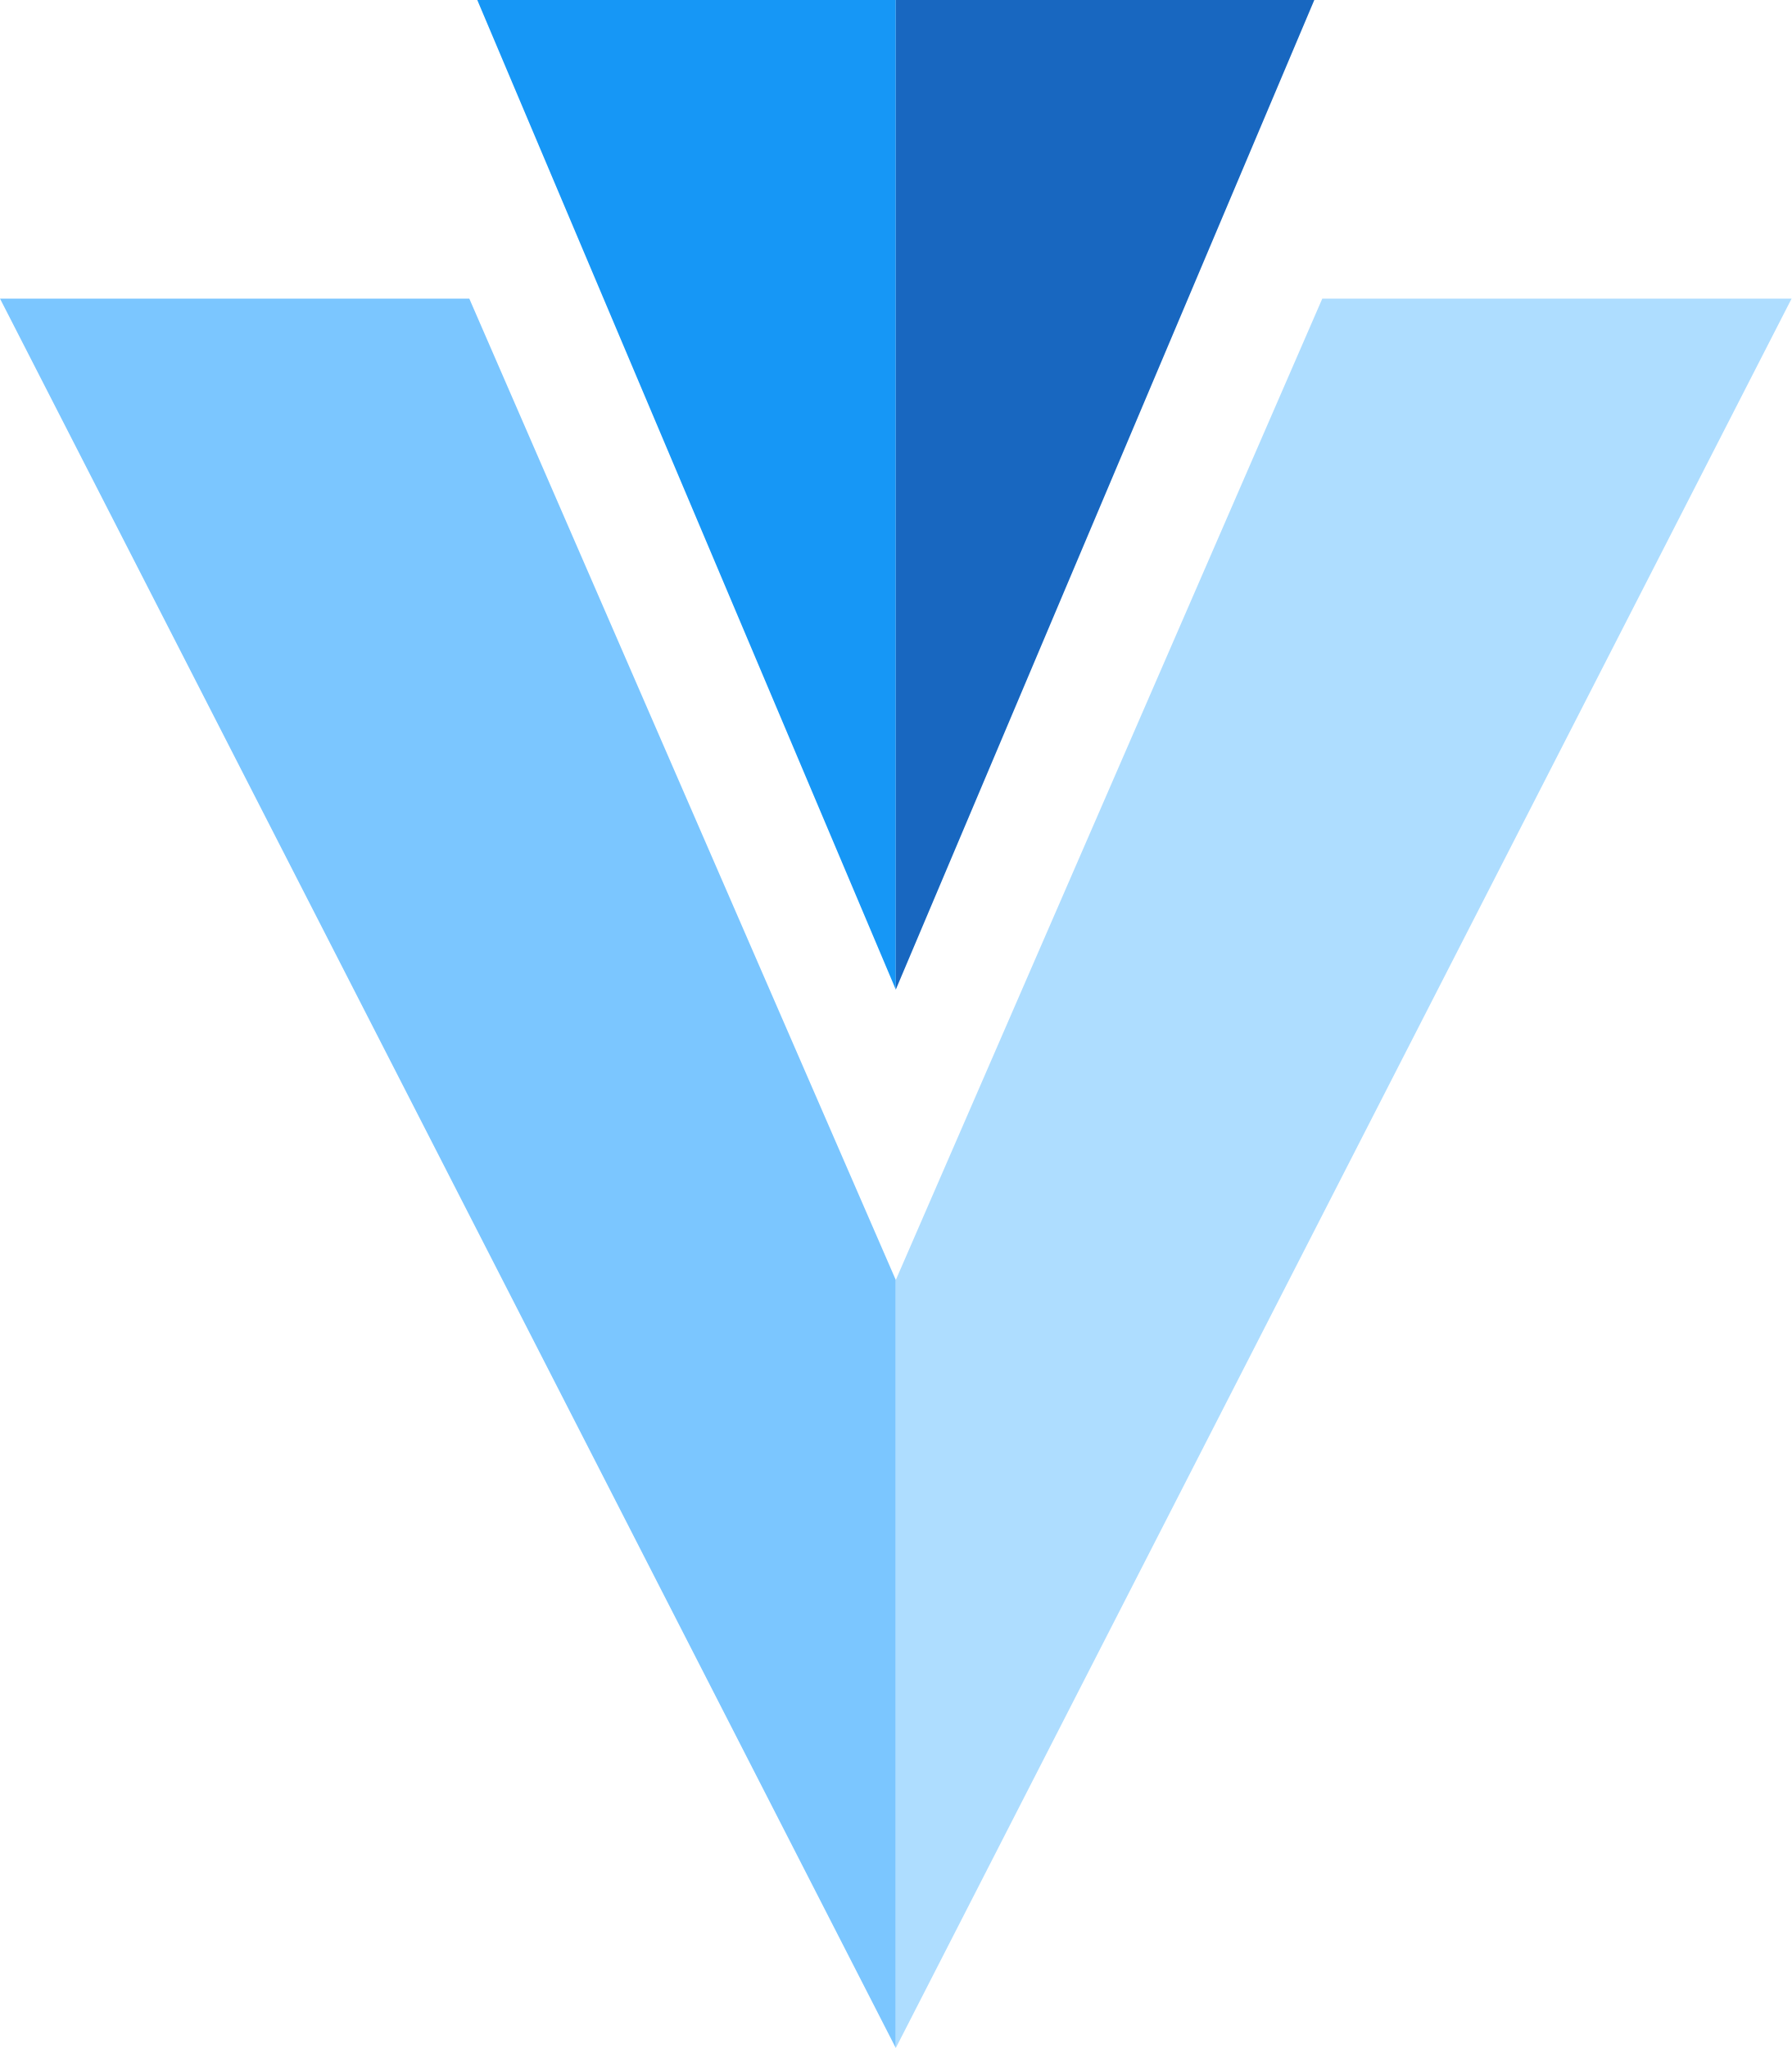
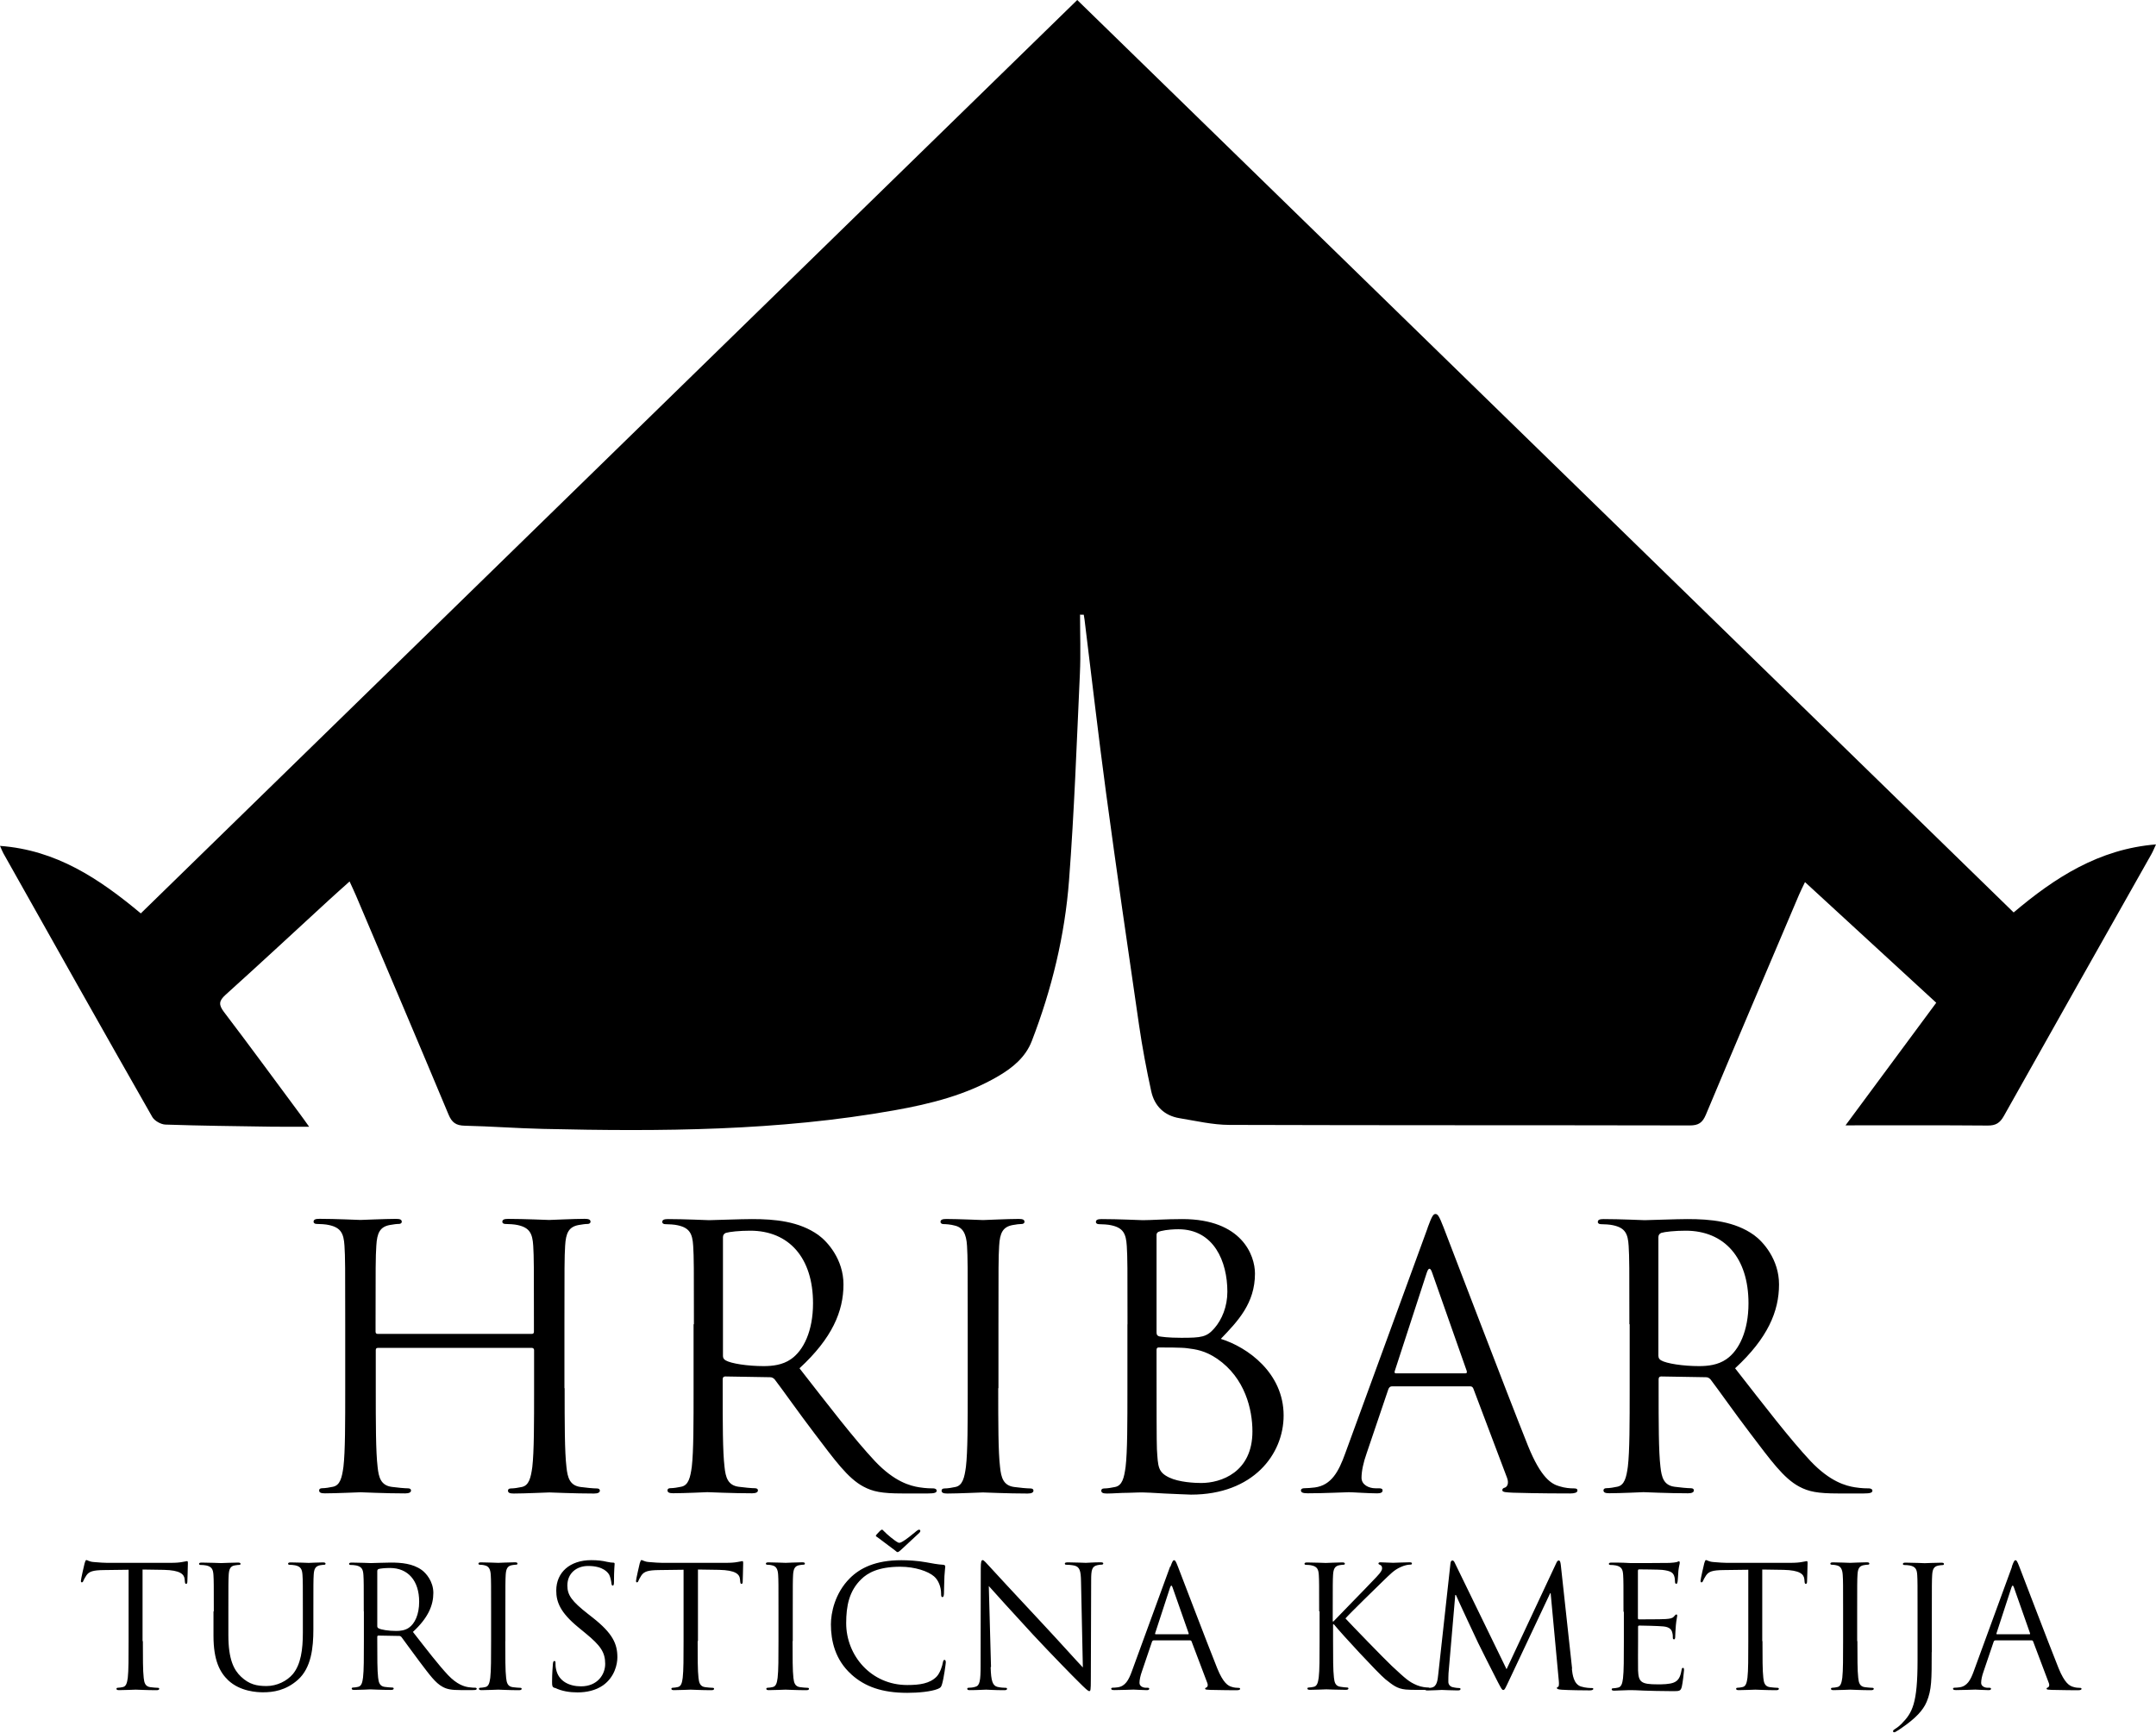
- <svg xmlns="http://www.w3.org/2000/svg" id="Layer_1" data-name="Layer 1" viewBox="0 0 87.5 100">
-   <defs>
-     <style>.cls-1{fill:#1697f6;}.cls-2{fill:#7bc6ff;}.cls-3{fill:#1867c0;}.cls-4{fill:#aeddff;}</style>
-   </defs>
-   <polyline class="cls-1" points="43.75 0 23.31 0 43.75 48.32" />
-   <polygon class="cls-2" points="43.75 62.5 43.75 100 0 14.58 22.92 14.58 43.75 62.5" />
-   <polyline class="cls-3" points="43.75 0 64.19 0 43.75 48.32" />
-   <polygon class="cls-4" points="64.58 14.58 87.5 14.58 43.75 100 43.75 62.5 64.58 14.58" />
+ <svg xmlns="http://www.w3.org/2000/svg" viewBox="0 0 400 321.303">
+   <g stroke="none" fill="#000000" stroke-width="1px">
+     <path d="M200.38 114.028c0 3.627.14 7.26-.027 10.88-.59 12.8-1.042 25.615-2.017 38.39-.78 10.232-3.202 20.194-6.91 29.8-1.15 2.976-3.505 4.91-6.16 6.475-5.98 3.52-12.608 5.17-19.34 6.37-21.567 3.843-43.346 3.95-65.146 3.447-4.857-.112-9.707-.48-14.563-.592-1.587-.036-2.367-.558-2.994-2.056-5.668-13.56-11.43-27.082-17.17-40.612-.347-.818-.734-1.62-1.195-2.635-1.422 1.278-2.666 2.376-3.887 3.498-6.37 5.852-12.71 11.746-19.14 17.54-1.23 1.113-1.29 1.834-.29 3.156 4.78 6.28 9.44 12.65 14.14 18.98.49.65.95 1.32 1.67 2.32-2.61 0-4.85.02-7.08-.01-6.53-.1-13.06-.17-19.58-.39-.84-.03-2.02-.69-2.43-1.4C18.98 190.93 9.81 174.6.63 158.28c-.18-.32-.31-.673-.627-1.383 10.44.766 18.38 6.066 26.12 12.52C83.98 113.004 141.77 56.642 199.86 0l173.73 169.242c7.652-6.47 15.84-11.77 26.41-12.62-.322.69-.552 1.282-.862 1.828-9.127 16.177-18.28 32.34-27.363 48.543-.733 1.307-1.51 1.788-3.006 1.775-8.72-.072-17.43-.036-26.37-.036l16.83-22.74-24.35-22.378c-.43.9-.79 1.606-1.1 2.332-5.78 13.596-11.58 27.186-17.29 40.81-.63 1.495-1.37 1.995-2.99 1.993-28.48-.06-56.96-.01-85.43-.1-3.07-.01-6.15-.74-9.21-1.24-2.84-.46-4.67-2.25-5.27-4.99-.89-4.06-1.66-8.15-2.26-12.26-2.1-14.33-4.17-28.66-6.11-43-1.45-10.74-2.68-21.52-4.01-32.27-.04-.29-.1-.58-.14-.87l-.73-.01zm-.207 41.39v54.185m-95.417 47.893c0 6.464 0 11.782.337 14.61.202 1.953.606 3.435 2.627 3.704.944.135 2.426.27 3.032.27.404 0 .54.2.54.403 0 .337-.338.54-1.08.54-3.705 0-7.95-.203-8.286-.203-.337 0-4.582.202-6.603.202-.74 0-1.078-.134-1.078-.54 0-.2.135-.403.54-.403.605 0 1.414-.14 2.02-.27 1.348-.27 1.685-1.75 1.954-3.71.33-2.83.33-8.15.33-14.61v-7.07c0-.27-.2-.41-.41-.41H70.12c-.202 0-.404.06-.404.4v7.07c0 6.46 0 11.78.34 14.61.2 1.95.607 3.43 2.63 3.7.94.13 2.423.27 3.03.27.403 0 .54.2.54.4 0 .33-.34.54-1.08.54-3.705 0-7.95-.21-8.287-.21-.34 0-4.58.2-6.6.2-.74 0-1.08-.14-1.08-.54 0-.2.13-.41.54-.41.6 0 1.41-.14 2.02-.27 1.35-.27 1.68-1.75 1.95-3.71.33-2.83.33-8.15.33-14.61V245.6c0-10.504 0-12.39-.14-14.544-.14-2.29-.68-3.368-2.9-3.84-.54-.135-1.69-.2-2.29-.2-.27 0-.54-.137-.54-.406 0-.4.33-.54 1.08-.54 3.03 0 7.27.208 7.61.208.33 0 4.58-.2 6.6-.2.74 0 1.07.132 1.07.54 0 .27-.27.4-.54.4-.47 0-.88.065-1.69.2-1.82.34-2.36 1.482-2.49 3.84-.14 2.153-.14 4.04-.14 14.543v1.41c0 .34.2.4.41.4h28.57c.2 0 .4-.06.4-.4v-1.41c0-10.5 0-12.39-.13-14.54-.14-2.29-.68-3.36-2.9-3.84-.54-.13-1.69-.2-2.29-.2-.27 0-.54-.13-.54-.4 0-.4.33-.54 1.07-.54 3.03 0 7.28.2 7.61.2.34 0 4.58-.21 6.6-.21.74 0 1.08.14 1.08.54 0 .27-.27.41-.54.41-.47 0-.88.07-1.68.2-1.82.34-2.36 1.49-2.49 3.84-.13 2.16-.13 4.04-.13 14.55v11.85zm23.984-11.85c0-10.506 0-12.39-.134-14.546-.135-2.29-.674-3.366-2.897-3.838-.54-.135-1.69-.202-2.3-.202-.27 0-.54-.135-.54-.404 0-.404.34-.54 1.08-.54 3.03 0 7.27.204 7.61.204.74 0 5.86-.203 7.95-.203 4.24 0 8.76.405 12.33 2.963 1.68 1.212 4.65 4.512 4.65 9.158 0 4.982-2.09 9.965-8.16 15.554 5.52 7.07 10.1 13.063 14.01 17.237 3.63 3.83 6.53 4.57 8.22 4.84 1.28.2 2.22.2 2.62.2.34 0 .61.2.61.4 0 .4-.41.54-1.62.54h-4.78c-3.78 0-5.46-.34-7.21-1.28-2.9-1.55-5.26-4.85-9.1-9.9-2.83-3.71-6-8.22-7.35-9.97-.27-.27-.48-.41-.88-.41l-8.29-.14c-.34 0-.48.2-.48.54v1.61c0 6.46 0 11.78.34 14.61.2 1.95.61 3.43 2.63 3.7.94.13 2.42.27 3.03.27.4 0 .54.2.54.4 0 .33-.34.54-1.08.54-3.71 0-7.95-.21-8.29-.21-.07 0-4.31.2-6.33.2-.74 0-1.08-.14-1.08-.54 0-.2.13-.4.54-.4.61 0 1.41-.14 2.02-.27 1.35-.27 1.68-1.75 1.95-3.71.33-2.83.33-8.15.33-14.61V245.6zm5.39 5.856c0 .337.135.607.472.81 1.01.605 4.11 1.076 7.075 1.076 1.617 0 3.503-.202 5.053-1.28 2.358-1.616 4.11-5.25 4.11-10.37 0-8.416-4.447-13.466-11.656-13.466-2.02 0-3.84.203-4.514.404-.337.135-.54.404-.54.808v22.018zm51.07 5.994c0 6.464 0 11.782.337 14.61.202 1.953.606 3.435 2.627 3.704.943.135 2.426.27 3.032.27.405 0 .54.2.54.403 0 .337-.337.54-1.078.54-3.707 0-7.95-.203-8.288-.203-.336 0-4.58.202-6.602.202-.742 0-1.078-.134-1.078-.54 0-.2.135-.403.54-.403.606 0 1.414-.14 2.02-.27 1.348-.27 1.684-1.75 1.954-3.71.337-2.83.337-8.15.337-14.61v-11.85c0-10.51 0-12.39-.13-14.55-.13-2.29-.81-3.44-2.29-3.77-.74-.21-1.62-.27-2.09-.27-.27 0-.54-.14-.54-.41 0-.4.34-.54 1.08-.54 2.22 0 6.47.2 6.81.2.34 0 4.58-.21 6.61-.21.74 0 1.08.13 1.08.54 0 .27-.27.4-.53.4-.47 0-.88.06-1.68.2-1.82.34-2.36 1.48-2.49 3.84-.13 2.15-.13 4.04-.13 14.54v11.85zm23.985-11.85c0-10.506 0-12.39-.135-14.546-.136-2.29-.674-3.366-2.898-3.838-.54-.135-1.684-.202-2.29-.202-.27 0-.54-.135-.54-.404 0-.404.338-.54 1.08-.54 3.03 0 7.275.204 7.612.204 1.617 0 4.244-.203 7.344-.203 11.05 0 13.475 6.734 13.475 10.1 0 5.522-3.167 8.82-6.334 12.12 4.98 1.55 11.65 6.33 11.65 14.208 0 7.205-5.66 14.68-17.18 14.68-.74 0-2.9-.136-4.85-.203-1.96-.134-3.84-.202-4.11-.202-.14 0-1.28 0-2.7.068-1.35 0-2.9.134-3.91.134-.75 0-1.08-.134-1.08-.54 0-.2.13-.403.54-.403.6 0 1.41-.14 2.02-.27 1.35-.27 1.68-1.75 1.95-3.71.34-2.83.34-8.15.34-14.61v-11.85zm5.39 1.48c0 .47.134.606.47.74.405.068 1.618.27 4.11.27 3.774 0 4.717-.135 6.132-1.75s2.425-4.04 2.425-6.8c0-5.59-2.493-11.583-9.095-11.583-.742 0-2.156.067-3.235.337-.606.135-.808.336-.808.74v18.046zm0 7.137c0 5.185 0 13.534.067 14.544.202 3.3.202 4.242 2.29 5.252 1.82.87 4.716 1.01 5.93 1.01 3.637 0 9.5-1.96 9.5-9.57 0-4.04-1.348-9.9-6.536-13.47-2.29-1.55-3.976-1.75-5.592-1.96-.876-.14-4.245-.14-5.256-.14-.27 0-.404.13-.404.47v3.84zm50.26-26.463c.81-2.22 1.08-2.625 1.483-2.625.405 0 .674.336 1.482 2.424 1.01 2.55 11.59 30.36 15.698 40.6 2.426 5.99 4.38 7.07 5.795 7.47 1.01.33 2.02.4 2.694.4.405 0 .674.06.674.4 0 .4-.6.54-1.34.54-1.01 0-5.93 0-10.58-.14-1.28-.07-2.02-.07-2.02-.47 0-.27.2-.41.47-.47.41-.14.81-.74.41-1.82l-6.26-16.57c-.13-.27-.27-.4-.6-.4h-14.49c-.33 0-.54.2-.67.53l-4.04 11.92c-.6 1.68-.94 3.3-.94 4.51 0 1.34 1.42 1.95 2.56 1.95h.68c.47 0 .67.13.67.4 0 .4-.4.54-1.01.54-1.61 0-4.51-.21-5.25-.21-.74 0-4.44.2-7.61.2-.87 0-1.28-.13-1.28-.54 0-.27.27-.4.61-.4.47 0 1.41-.07 1.95-.14 3.1-.41 4.45-2.97 5.66-6.33l15.29-41.82zm7.008 26.935c.337 0 .337-.203.27-.472l-6.4-18.18c-.338-1.01-.675-1.01-1.012 0l-5.92 18.18c-.13.337 0 .472.2.472h12.87zm30.453-9.09c0-10.505 0-12.39-.135-14.545-.13-2.29-.67-3.366-2.89-3.838-.54-.135-1.68-.202-2.29-.202-.27 0-.54-.135-.54-.404 0-.404.34-.54 1.08-.54 3.03 0 7.28.204 7.61.204.74 0 5.86-.203 7.95-.203 4.25 0 8.76.405 12.33 2.963 1.69 1.212 4.65 4.512 4.65 9.158 0 4.982-2.09 9.965-8.15 15.554 5.53 7.07 10.11 13.063 14.02 17.237 3.64 3.83 6.54 4.57 8.22 4.84 1.28.2 2.22.2 2.63.2.34 0 .61.2.61.4 0 .4-.4.54-1.61.54H341c-3.772 0-5.46-.34-7.21-1.28-2.895-1.55-5.254-4.85-9.094-9.9-2.83-3.71-5.994-8.22-7.342-9.97-.27-.27-.47-.41-.873-.41l-8.29-.14c-.34 0-.47.2-.47.54v1.61c0 6.46 0 11.78.34 14.61.21 1.95.61 3.43 2.63 3.7.94.13 2.43.27 3.03.27.41 0 .54.2.54.4 0 .33-.34.54-1.08.54-3.7 0-7.95-.21-8.28-.21-.06 0-4.31.2-6.33.2-.74 0-1.08-.14-1.08-.54 0-.2.14-.4.54-.4.61 0 1.42-.14 2.02-.27 1.35-.27 1.69-1.75 1.96-3.71.34-2.83.34-8.15.34-14.61V245.6zm5.39 5.857c0 .337.135.607.472.81 1.01.605 4.11 1.076 7.074 1.076 1.617 0 3.503-.202 5.053-1.28 2.358-1.616 4.11-5.25 4.11-10.37 0-8.416-4.447-13.466-11.656-13.466-2.03 0-3.84.203-4.52.404-.34.135-.54.404-.54.808v22.018zm-281.18 52.92c0 3.007 0 5.48.156 6.797.094.9.282 1.59 1.222 1.72.438.06 1.128.12 1.41.12.188 0 .25.09.25.19 0 .15-.156.25-.5.25-1.724 0-3.698-.1-3.855-.1-.16 0-2.14.09-3.08.09-.35 0-.5-.06-.5-.25 0-.1.06-.19.25-.19.28 0 .65-.07.94-.13.62-.13.78-.81.91-1.72.15-1.32.15-3.79.15-6.8v-13.24l-4.64.06c-1.95.03-2.7.25-3.2 1-.35.53-.44.75-.54.97-.09.25-.19.31-.31.31-.1 0-.16-.1-.16-.28 0-.32.62-3.01.69-3.26.06-.19.18-.6.31-.6.22 0 .53.31 1.38.37.9.09 2.09.15 2.47.15h11.75c1 0 1.72-.06 2.22-.16.47-.06.75-.16.87-.16.16 0 .16.18.16.37 0 .94-.1 3.1-.1 3.45 0 .28-.1.4-.22.4-.16 0-.22-.09-.25-.53l-.03-.34c-.1-.94-.85-1.66-3.86-1.73l-3.95-.06v13.25zm13.16-5.512c0-4.885 0-5.762-.064-6.763-.063-1.065-.313-1.566-1.348-1.785-.25-.063-.783-.094-1.065-.094-.13 0-.26-.063-.26-.188 0-.19.15-.25.5-.25 1.41 0 3.32.093 3.6.093.28 0 2.16-.094 3.1-.094.34 0 .5.06.5.25 0 .12-.13.18-.25.18-.22 0-.41.03-.79.09-.85.12-1.1.69-1.16 1.78-.06 1-.06 1.88-.06 6.76v4.38c0 4.51 1 6.45 2.35 7.73 1.53 1.44 2.94 1.73 4.73 1.73 1.91 0 3.79-.91 4.92-2.26 1.44-1.79 1.82-4.45 1.82-7.67v-3.91c0-4.89 0-5.76-.07-6.76-.07-1.07-.32-1.57-1.35-1.79-.26-.06-.79-.1-1.07-.1-.13 0-.25-.07-.25-.19 0-.19.16-.25.5-.25 1.41 0 3.13.09 3.32.09.22 0 1.69-.09 2.63-.09.34 0 .5.06.5.25 0 .13-.13.19-.25.19-.22 0-.41.03-.79.09-.85.18-1.1.69-1.16 1.78-.06 1-.06 1.88-.06 6.76v3.35c0 3.38-.38 7.14-2.88 9.36-2.26 2-4.61 2.31-6.46 2.31-1.07 0-4.23-.13-6.46-2.23-1.54-1.47-2.73-3.66-2.73-8.235v-4.57zm27.824 0c0-4.885 0-5.762-.065-6.763-.062-1.065-.313-1.566-1.347-1.785-.25-.063-.783-.094-1.065-.094-.126 0-.25-.063-.25-.188 0-.19.156-.25.5-.25 1.41 0 3.385.093 3.54.093.346 0 2.727-.094 3.7-.094 1.973 0 4.073.18 5.733 1.37.784.56 2.162 2.1 2.162 4.26 0 2.31-.97 4.63-3.79 7.23 2.57 3.29 4.7 6.07 6.517 8.01 1.692 1.78 3.04 2.13 3.823 2.25.596.09 1.034.09 1.222.09.156 0 .282.09.282.19 0 .19-.188.25-.752.25h-2.225c-1.755 0-2.538-.16-3.353-.6-1.348-.72-2.445-2.26-4.23-4.61-1.317-1.73-2.79-3.82-3.417-4.64-.125-.13-.22-.19-.407-.19l-3.854-.07c-.157 0-.22.09-.22.25v.75c0 3.01 0 5.48.157 6.8.1.9.29 1.59 1.23 1.72.44.06 1.13.12 1.41.12.19 0 .25.09.25.19 0 .15-.15.25-.5.25-1.72 0-3.7-.1-3.85-.1-.03 0-2 .1-2.94.1-.34 0-.5-.06-.5-.25 0-.1.06-.19.25-.19.28 0 .66-.06.94-.13.63-.13.79-.82.91-1.72.16-1.32.16-3.79.16-6.8v-5.51zm2.505 2.726c0 .156.063.28.22.376.47.28 1.91.5 3.29.5.752 0 1.63-.093 2.35-.595 1.097-.75 1.912-2.442 1.912-4.823 0-3.914-2.07-6.263-5.42-6.263-.942 0-1.788.1-2.1.19-.158.06-.252.19-.252.38v10.24zm23.75 2.787c0 3.006 0 5.48.158 6.796.094.9.282 1.59 1.222 1.72.438.06 1.128.12 1.41.12.188 0 .25.09.25.19 0 .15-.156.25-.5.25-1.724 0-3.698-.1-3.855-.1-.157 0-2.13.09-3.07.09-.345 0-.502-.06-.502-.25 0-.1.062-.19.25-.19.282 0 .658-.07.94-.13.627-.13.784-.81.91-1.72.156-1.32.156-3.79.156-6.8v-5.51c0-4.89 0-5.77-.062-6.77-.063-1.07-.376-1.6-1.066-1.76-.345-.1-.752-.13-.97-.13-.126 0-.252-.07-.252-.19 0-.19.157-.25.5-.25 1.036 0 3.01.09 3.167.09.16 0 2.14-.1 3.08-.1.35 0 .5.06.5.25 0 .13-.12.19-.25.19-.22 0-.4.03-.78.09-.84.15-1.09.69-1.16 1.78-.06 1-.06 1.88-.06 6.77v5.51zm9.15 8.675c-.44-.22-.47-.344-.47-1.19 0-1.566.125-2.82.156-3.32.04-.344.1-.5.26-.5.19 0 .22.093.22.344 0 .282 0 .72.1 1.16.47 2.316 2.54 3.193 4.64 3.193 3.01 0 4.48-2.16 4.48-4.166 0-2.17-.9-3.42-3.6-5.64l-1.41-1.16c-3.32-2.73-4.07-4.67-4.07-6.8 0-3.35 2.51-5.64 6.49-5.64 1.22 0 2.13.12 2.92.31.6.12.85.15 1.1.15.25 0 .32.06.32.22 0 .15-.12 1.19-.12 3.32 0 .5-.06.72-.22.72-.18 0-.22-.16-.25-.41-.03-.38-.22-1.22-.4-1.57-.19-.35-1.03-1.66-3.92-1.66-2.16 0-3.86 1.35-3.86 3.63 0 1.78.82 2.91 3.82 5.26l.88.69c3.7 2.91 4.58 4.85 4.58 7.36 0 1.28-.5 3.66-2.66 5.2-1.35.94-3.04 1.31-4.73 1.31-1.47 0-2.91-.22-4.2-.85zm26.54-8.675c0 3.006 0 5.48.156 6.796.1.9.29 1.59 1.23 1.72.44.06 1.13.12 1.41.12.19 0 .25.09.25.19 0 .15-.15.25-.5.25-1.72 0-3.7-.1-3.85-.1-.15 0-2.13.09-3.07.09-.34 0-.5-.06-.5-.25 0-.1.07-.19.25-.19.29 0 .66-.07.94-.13.63-.13.79-.81.91-1.72.16-1.32.16-3.79.16-6.8v-13.24l-4.63.06c-1.94.03-2.69.25-3.2 1-.34.53-.44.75-.53.97-.09.25-.19.31-.31.31-.09 0-.15-.1-.15-.28 0-.32.63-3.01.69-3.26.06-.19.19-.6.31-.6.22 0 .54.31 1.38.37.91.09 2.1.15 2.48.15h11.75c1.01 0 1.73-.06 2.23-.16.47-.06.75-.16.88-.16.16 0 .16.18.16.37 0 .94-.09 3.1-.09 3.45 0 .28-.09.4-.22.4-.15 0-.22-.09-.25-.53l-.03-.34c-.09-.94-.85-1.66-3.85-1.73l-3.95-.06v13.25zm17.61 0c0 3.006 0 5.48.156 6.796.1.9.29 1.59 1.23 1.72.44.06 1.13.12 1.41.12.19 0 .25.09.25.19 0 .15-.15.25-.5.25-1.72 0-3.7-.1-3.85-.1-.15 0-2.13.09-3.07.09-.34 0-.5-.06-.5-.25 0-.1.07-.19.25-.19.29 0 .66-.07.94-.13.63-.13.79-.81.91-1.72.16-1.32.16-3.79.16-6.8v-5.51c0-4.89 0-5.77-.06-6.77-.06-1.07-.37-1.6-1.06-1.76-.34-.1-.75-.13-.97-.13-.12 0-.25-.07-.25-.19 0-.19.16-.25.5-.25 1.04 0 3.01.09 3.17.09.16 0 2.13-.1 3.07-.1.35 0 .5.06.5.25 0 .13-.12.19-.25.19-.22 0-.41.03-.78.09-.84.15-1.09.69-1.16 1.78-.06 1-.06 1.88-.06 6.77v5.51zm10.902 6.137c-3.04-2.723-3.79-6.293-3.79-9.27 0-2.097.72-5.762 3.508-8.55 1.88-1.878 4.732-3.35 9.558-3.35 1.254 0 3.01.094 4.544.376 1.19.22 2.193.407 3.196.47.345.03.408.156.408.345 0 .25-.09.63-.15 1.76-.06 1.04-.06 2.76-.09 3.23-.03.47-.09.66-.28.66-.22 0-.25-.22-.25-.66 0-1.22-.5-2.5-1.32-3.19-1.09-.94-3.51-1.78-6.26-1.78-4.17 0-6.11 1.22-7.21 2.29-2.28 2.19-2.82 4.98-2.82 8.18 0 5.99 4.61 11.47 11.32 11.47 2.35 0 4.2-.28 5.46-1.56.66-.69 1.07-2.06 1.16-2.63.07-.34.13-.47.32-.47.16 0 .22.22.22.47 0 .22-.37 2.95-.69 4.01-.19.6-.25.66-.81.91-1.25.5-3.63.72-5.64.72-4.7 0-7.86-1.16-10.34-3.38zm5.39-26.65c.125-.126.188-.188.282-.188.09 0 .15.03.25.156.62.69 2.22 1.973 2.63 2.16.12.064.22.127.31.127.12 0 .25-.032.5-.157.72-.376 1.91-1.346 2.66-1.973.25-.22.47-.313.56-.313.12 0 .22.126.22.25 0 .126-.1.22-.19.345-.32.313-3.17 2.944-3.51 3.257-.25.22-.41.313-.53.313-.1 0-.22-.094-.47-.313-.25-.188-2.76-2.067-3.17-2.38-.28-.188-.38-.25-.38-.313 0-.09.09-.18.15-.28l.65-.69zm20.46 25.336c.063 2.568.376 3.382 1.22 3.633.598.15 1.287.18 1.57.18.156 0 .25.06.25.19 0 .19-.188.25-.564.25-1.786 0-3.04-.1-3.322-.1-.28 0-1.59.09-3 .09-.31 0-.5-.03-.5-.25 0-.13.1-.19.25-.19.25 0 .82-.03 1.29-.19.79-.22.94-1.13.94-3.98l.03-17.95c0-1.22.1-1.56.35-1.56.25 0 .79.69 1.1 1 .47.53 5.14 5.57 9.97 10.74 3.11 3.32 6.52 7.14 7.52 8.17l-.34-15.91c-.03-2.04-.25-2.73-1.22-2.98-.56-.13-1.28-.16-1.53-.16-.22 0-.25-.1-.25-.22 0-.19.25-.22.63-.22 1.41 0 2.92.09 3.26.09.35 0 1.38-.1 2.67-.1.35 0 .57.03.57.22 0 .12-.12.22-.34.22-.15 0-.37 0-.75.09-1.03.22-1.16.91-1.16 2.79l-.06 18.35c0 2.07-.06 2.22-.28 2.22-.25 0-.63-.35-2.29-2.01-.34-.31-4.86-4.92-8.18-8.49-3.63-3.92-7.17-7.86-8.18-8.99l.41 15zm33.34-18.634c.376-1.034.5-1.22.69-1.22.187 0 .312.155.688 1.126.47 1.19 5.39 14.124 7.302 18.885 1.128 2.787 2.037 3.288 2.695 3.477.47.156.94.188 1.253.188.19 0 .314.03.314.187 0 .188-.29.25-.63.25-.47 0-2.76 0-4.92-.062-.6-.03-.94-.03-.94-.22 0-.124.09-.187.22-.218.18-.063.37-.345.18-.846l-2.92-7.71c-.06-.13-.13-.19-.28-.19h-6.74c-.16 0-.25.09-.32.25l-1.88 5.54c-.28.78-.44 1.53-.44 2.1 0 .62.66.9 1.19.9h.31c.22 0 .31.06.31.19 0 .19-.19.25-.47.25-.75 0-2.1-.1-2.45-.1-.35 0-2.07.09-3.54.09-.41 0-.6-.06-.6-.25 0-.13.12-.19.28-.19.22 0 .66-.03.91-.07 1.44-.19 2.06-1.38 2.63-2.94l7.11-19.45zm3.26 12.527c.156 0 .156-.1.124-.22l-2.97-8.46c-.15-.47-.31-.47-.47 0l-2.76 8.45c-.06.15 0 .22.1.22h5.99zm24.343-4.23c0-4.89 0-5.77-.062-6.77-.062-1.07-.313-1.57-1.347-1.79-.25-.07-.78-.1-1.06-.1-.12 0-.25-.07-.25-.19 0-.19.16-.25.5-.25 1.41 0 3.26.09 3.45.09.28 0 2.1-.1 3.04-.1.35 0 .5.06.5.25 0 .12-.12.18-.25.18-.22 0-.4.03-.78.09-.84.16-1.09.69-1.16 1.79-.06 1-.06 1.88-.06 6.76v1.88h.13c.54-.6 6.21-6.36 7.34-7.58.88-.91 1.69-1.72 1.69-2.26 0-.38-.15-.57-.4-.66-.15-.06-.28-.13-.28-.25 0-.16.16-.22.38-.22.63 0 1.6.09 2.35.09.16 0 2.23-.09 3.01-.09.35 0 .47.06.47.21s-.06.22-.31.22c-.47 0-1.12.15-1.75.44-1.28.56-1.97 1.34-3.38 2.69-.78.75-6.24 6.07-6.89 6.85.82.91 7.34 7.64 8.62 8.83 2.63 2.44 3.17 2.94 4.67 3.57.82.34 1.73.41 1.94.41.22 0 .41.06.41.19 0 .15-.15.25-.69.25h-1.59c-.87 0-1.47 0-2.16-.06-1.66-.16-2.44-.85-3.79-1.91-1.41-1.16-8.05-8.33-9.55-10.18h-.16v3.07c0 3 0 5.48.16 6.79.09.91.28 1.6 1.22 1.72.44.065.94.13 1.22.13.19 0 .25.09.25.184 0 .16-.15.25-.5.25-1.53 0-3.35-.09-3.6-.09s-2.07.09-3.01.09c-.35 0-.5-.06-.5-.25 0-.09.06-.18.25-.18.28 0 .66-.068.94-.13.62-.13.78-.82.91-1.72.16-1.32.16-3.79.16-6.8v-5.51z" stroke="none" fill="#000000" stroke-width="1px" />
+     <path d="M291.618 309.496c.126 1.128.345 2.882 1.693 3.32.91.282 1.73.282 2.04.282.16 0 .25.03.25.157 0 .188-.28.28-.65.28-.69 0-4.07-.03-5.23-.124-.72-.06-.87-.15-.87-.31 0-.12.06-.19.22-.22s.19-.56.13-1.12l-1.51-16.25h-.09l-7.68 16.29c-.66 1.38-.75 1.66-1.04 1.66-.22 0-.37-.31-.97-1.44-.81-1.53-3.51-6.95-3.66-7.26-.28-.56-3.79-8.08-4.14-8.92h-.12l-1.25 14.53c-.03.5-.03 1.07-.03 1.6 0 .47.35.88.82.97.54.13 1.01.16 1.19.16.13 0 .25.07.25.16 0 .22-.18.28-.56.28-1.16 0-2.66-.09-2.91-.09-.29 0-1.79.1-2.64.1-.31 0-.53-.06-.53-.28 0-.09.16-.16.32-.16.25 0 .47 0 .94-.09 1.04-.19 1.13-1.41 1.26-2.6L269.1 290c.03-.34.16-.56.35-.56.19 0 .32.12.47.47l9.59 19.7 9.217-19.67c.126-.28.25-.5.47-.5.22 0 .31.25.377.84l2.1 19.26zm9.586-10.586c0-4.885 0-5.762-.063-6.763-.06-1.065-.31-1.566-1.34-1.785-.25-.063-.78-.094-1.06-.094-.12 0-.25-.063-.25-.188 0-.19.16-.25.5-.25.72 0 1.57 0 2.26.03l1.29.063c.22 0 6.46 0 7.18-.032.6-.03 1.1-.09 1.35-.15.16-.03.28-.15.44-.15.09 0 .13.13.13.28 0 .22-.15.6-.25 1.48-.03.32-.09 1.69-.16 2.07-.03.16-.09.35-.22.35-.18 0-.25-.15-.25-.41 0-.22-.03-.75-.18-1.12-.22-.5-.53-.88-2.22-1.06-.53-.06-3.95-.09-4.29-.09-.13 0-.19.1-.19.31v8.65c0 .22.03.31.19.31.41 0 4.27 0 4.99-.06.75-.06 1.19-.12 1.48-.44.22-.25.35-.41.47-.41.1 0 .16.07.16.25 0 .19-.16.72-.25 1.76-.06.63-.12 1.79-.12 2.01 0 .25 0 .6-.22.6-.154 0-.22-.12-.22-.28 0-.31 0-.63-.122-1.03-.126-.44-.41-.97-1.63-1.09-.846-.09-3.95-.16-4.48-.16-.157 0-.22.1-.22.22v2.76c0 1.068-.03 4.7 0 5.358.094 2.16.564 2.567 3.635 2.567.82 0 2.2 0 3.01-.343.81-.34 1.19-.97 1.41-2.25.06-.35.12-.47.28-.47.19 0 .19.25.19.47 0 .25-.25 2.38-.41 3.04-.22.815-.47.815-1.694.815-2.35 0-4.073-.07-5.295-.1-1.224-.06-1.976-.09-2.446-.09-.065 0-.597 0-1.256.034-.62 0-1.35.066-1.82.066-.34 0-.5-.066-.5-.25 0-.1.06-.19.25-.19.28 0 .66-.07.94-.13.63-.13.79-.82.91-1.72.16-1.32.16-3.79.16-6.8v-5.51zm25.786 5.513c0 3.006 0 5.48.158 6.796.094.9.28 1.59 1.222 1.72.438.06 1.128.12 1.41.12.188 0 .25.09.25.19 0 .15-.156.25-.5.25-1.724 0-3.7-.1-3.855-.1-.157 0-2.13.09-3.07.09-.346 0-.502-.06-.502-.25 0-.1.062-.19.25-.19.282 0 .66-.07.94-.13.627-.13.784-.81.91-1.72.156-1.32.156-3.79.156-6.8v-13.24l-4.64.06c-1.95.03-2.7.25-3.2 1-.35.53-.44.75-.54.97-.1.25-.19.31-.32.31-.1 0-.16-.1-.16-.28 0-.32.62-3.01.69-3.26.06-.19.18-.6.31-.6.22 0 .53.31 1.38.37.91.09 2.1.15 2.48.15h11.75c1 0 1.72-.06 2.22-.16.47-.06.75-.16.87-.16.16 0 .16.18.16.37 0 .94-.1 3.1-.1 3.45 0 .28-.1.4-.22.4-.16 0-.22-.09-.25-.53l-.03-.34c-.1-.94-.85-1.66-3.86-1.73l-3.95-.06v13.25zm17.61 0c0 3.006 0 5.48.157 6.796.094.9.282 1.59 1.222 1.72.43.06 1.12.12 1.41.12.18 0 .25.09.25.19 0 .15-.16.25-.51.25-1.73 0-3.7-.1-3.86-.1-.16 0-2.13.09-3.07.09-.35 0-.5-.06-.5-.25 0-.1.06-.19.25-.19.28 0 .66-.07.94-.13.62-.13.78-.81.91-1.72.15-1.32.15-3.79.15-6.8v-5.51c0-4.89 0-5.77-.07-6.77-.07-1.07-.38-1.6-1.07-1.76-.35-.1-.76-.13-.97-.13-.13 0-.26-.07-.26-.19 0-.19.16-.25.5-.25 1.04 0 3.01.09 3.17.09.15 0 2.13-.1 3.07-.1.34 0 .5.06.5.25 0 .13-.13.19-.25.19-.22 0-.41.03-.79.09-.85.15-1.1.69-1.16 1.78-.06 1-.06 1.88-.06 6.77v5.51zm13.786 2.004c0 5.074 0 7.015-.94 9.24-.658 1.565-2.036 3.037-4.575 4.79-.4.282-.9.627-1.22.783-.06.03-.12.063-.22.063s-.22-.063-.22-.188c0-.188.16-.282.44-.47.38-.22.82-.595 1.1-.877 2.04-2.066 3.01-3.727 3.01-11.807v-9.05c0-4.88 0-5.76-.06-6.76-.06-1.06-.31-1.56-1.35-1.78-.25-.06-.78-.09-1.06-.09-.12 0-.25-.06-.25-.19 0-.19.16-.25.5-.25 1.41 0 3.39.1 3.54.1.16 0 2.14-.09 3.08-.09.35 0 .5.06.5.25 0 .13-.12.19-.25.19-.22 0-.41.03-.78.09-.85.16-1.1.69-1.16 1.79-.06 1-.06 1.88-.06 6.77v7.52zm14.854-15.815c.375-1.034.5-1.22.688-1.22.19 0 .313.155.69 1.126.47 1.19 5.39 14.124 7.3 18.885 1.13 2.787 2.038 3.288 2.696 3.477.47.156.94.188 1.253.188.19 0 .314.03.314.187 0 .188-.28.25-.62.25-.47 0-2.76 0-4.92-.062-.59-.03-.94-.03-.94-.22 0-.124.1-.187.22-.218.19-.063.38-.345.19-.846l-2.91-7.71c-.06-.13-.12-.19-.28-.19h-6.73c-.15 0-.25.09-.31.25l-1.88 5.54c-.28.78-.44 1.53-.44 2.1 0 .62.66.9 1.2.9h.31c.22 0 .32.06.32.19 0 .19-.19.25-.47.25-.75 0-2.1-.1-2.44-.1-.35 0-2.07.09-3.54.09-.41 0-.6-.06-.6-.25 0-.13.13-.19.28-.19.22 0 .66-.03.91-.07 1.44-.19 2.07-1.38 2.64-2.94l7.12-19.45zm3.258 12.527c.156 0 .156-.1.125-.22l-2.977-8.46c-.157-.47-.313-.47-.47 0l-2.757 8.45c-.07.15 0 .22.09.22h5.98z" stroke="none" fill="#000000" stroke-width="1px" />
+   </g>
</svg>
